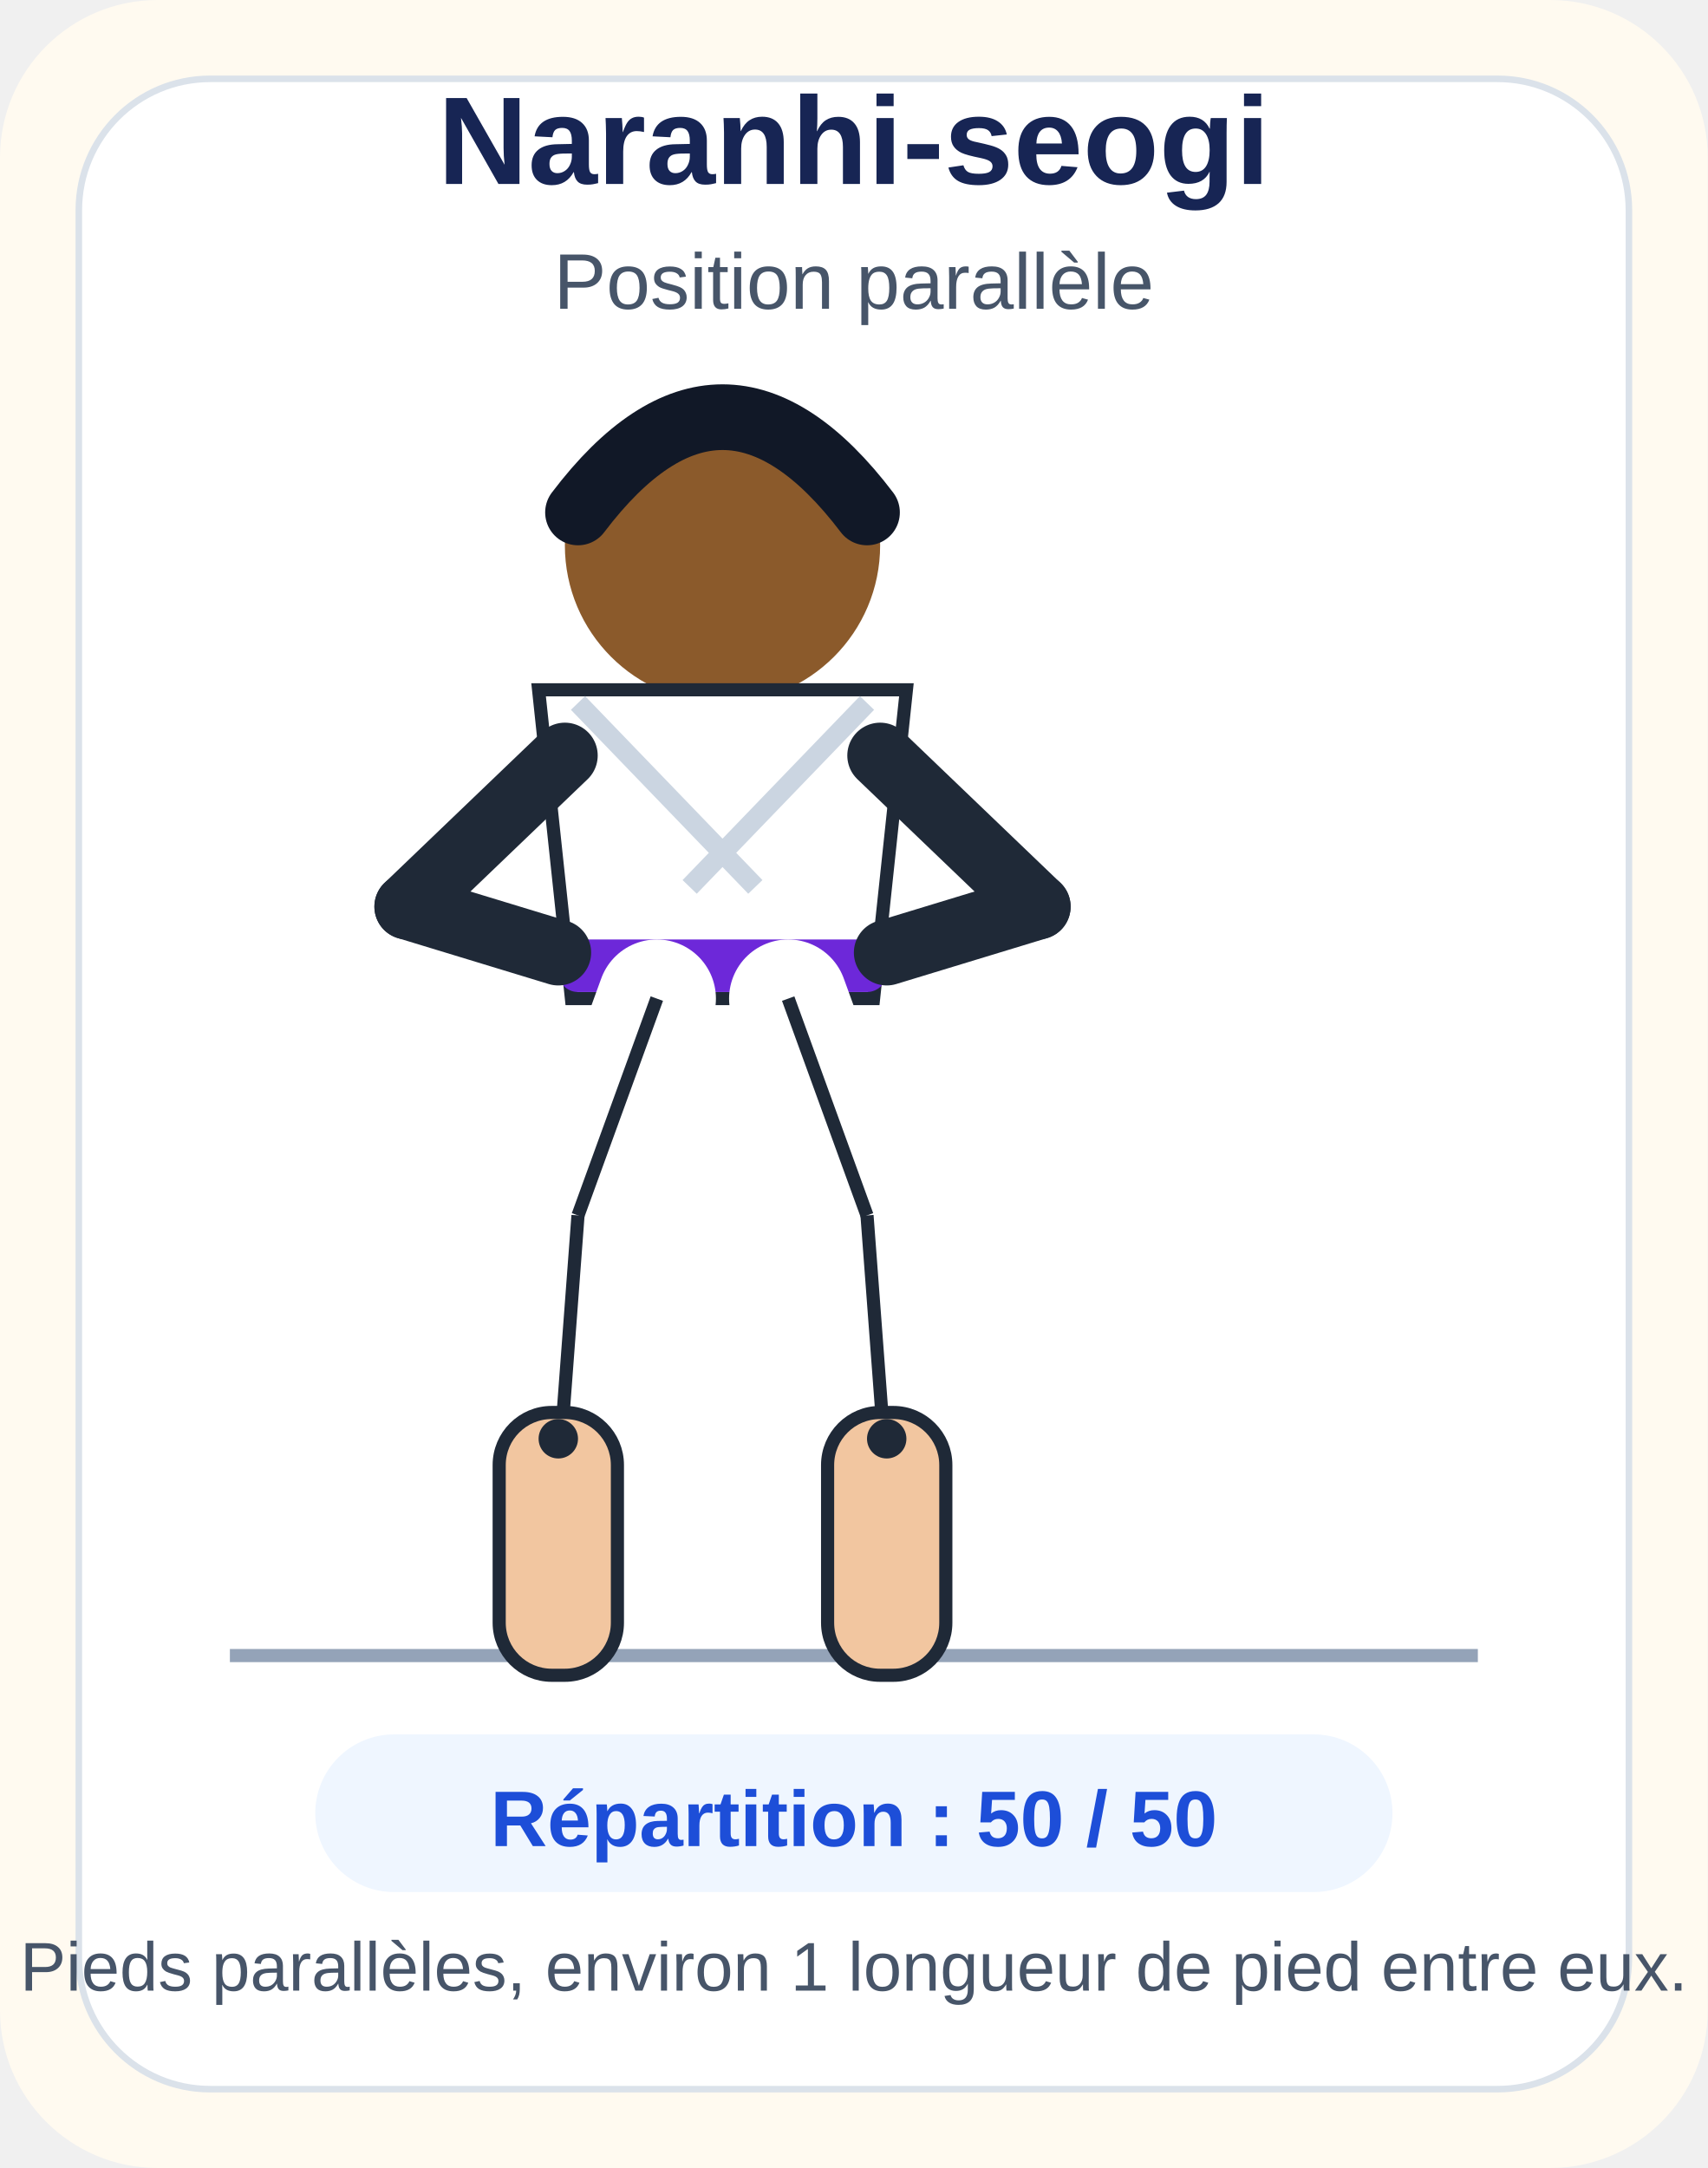
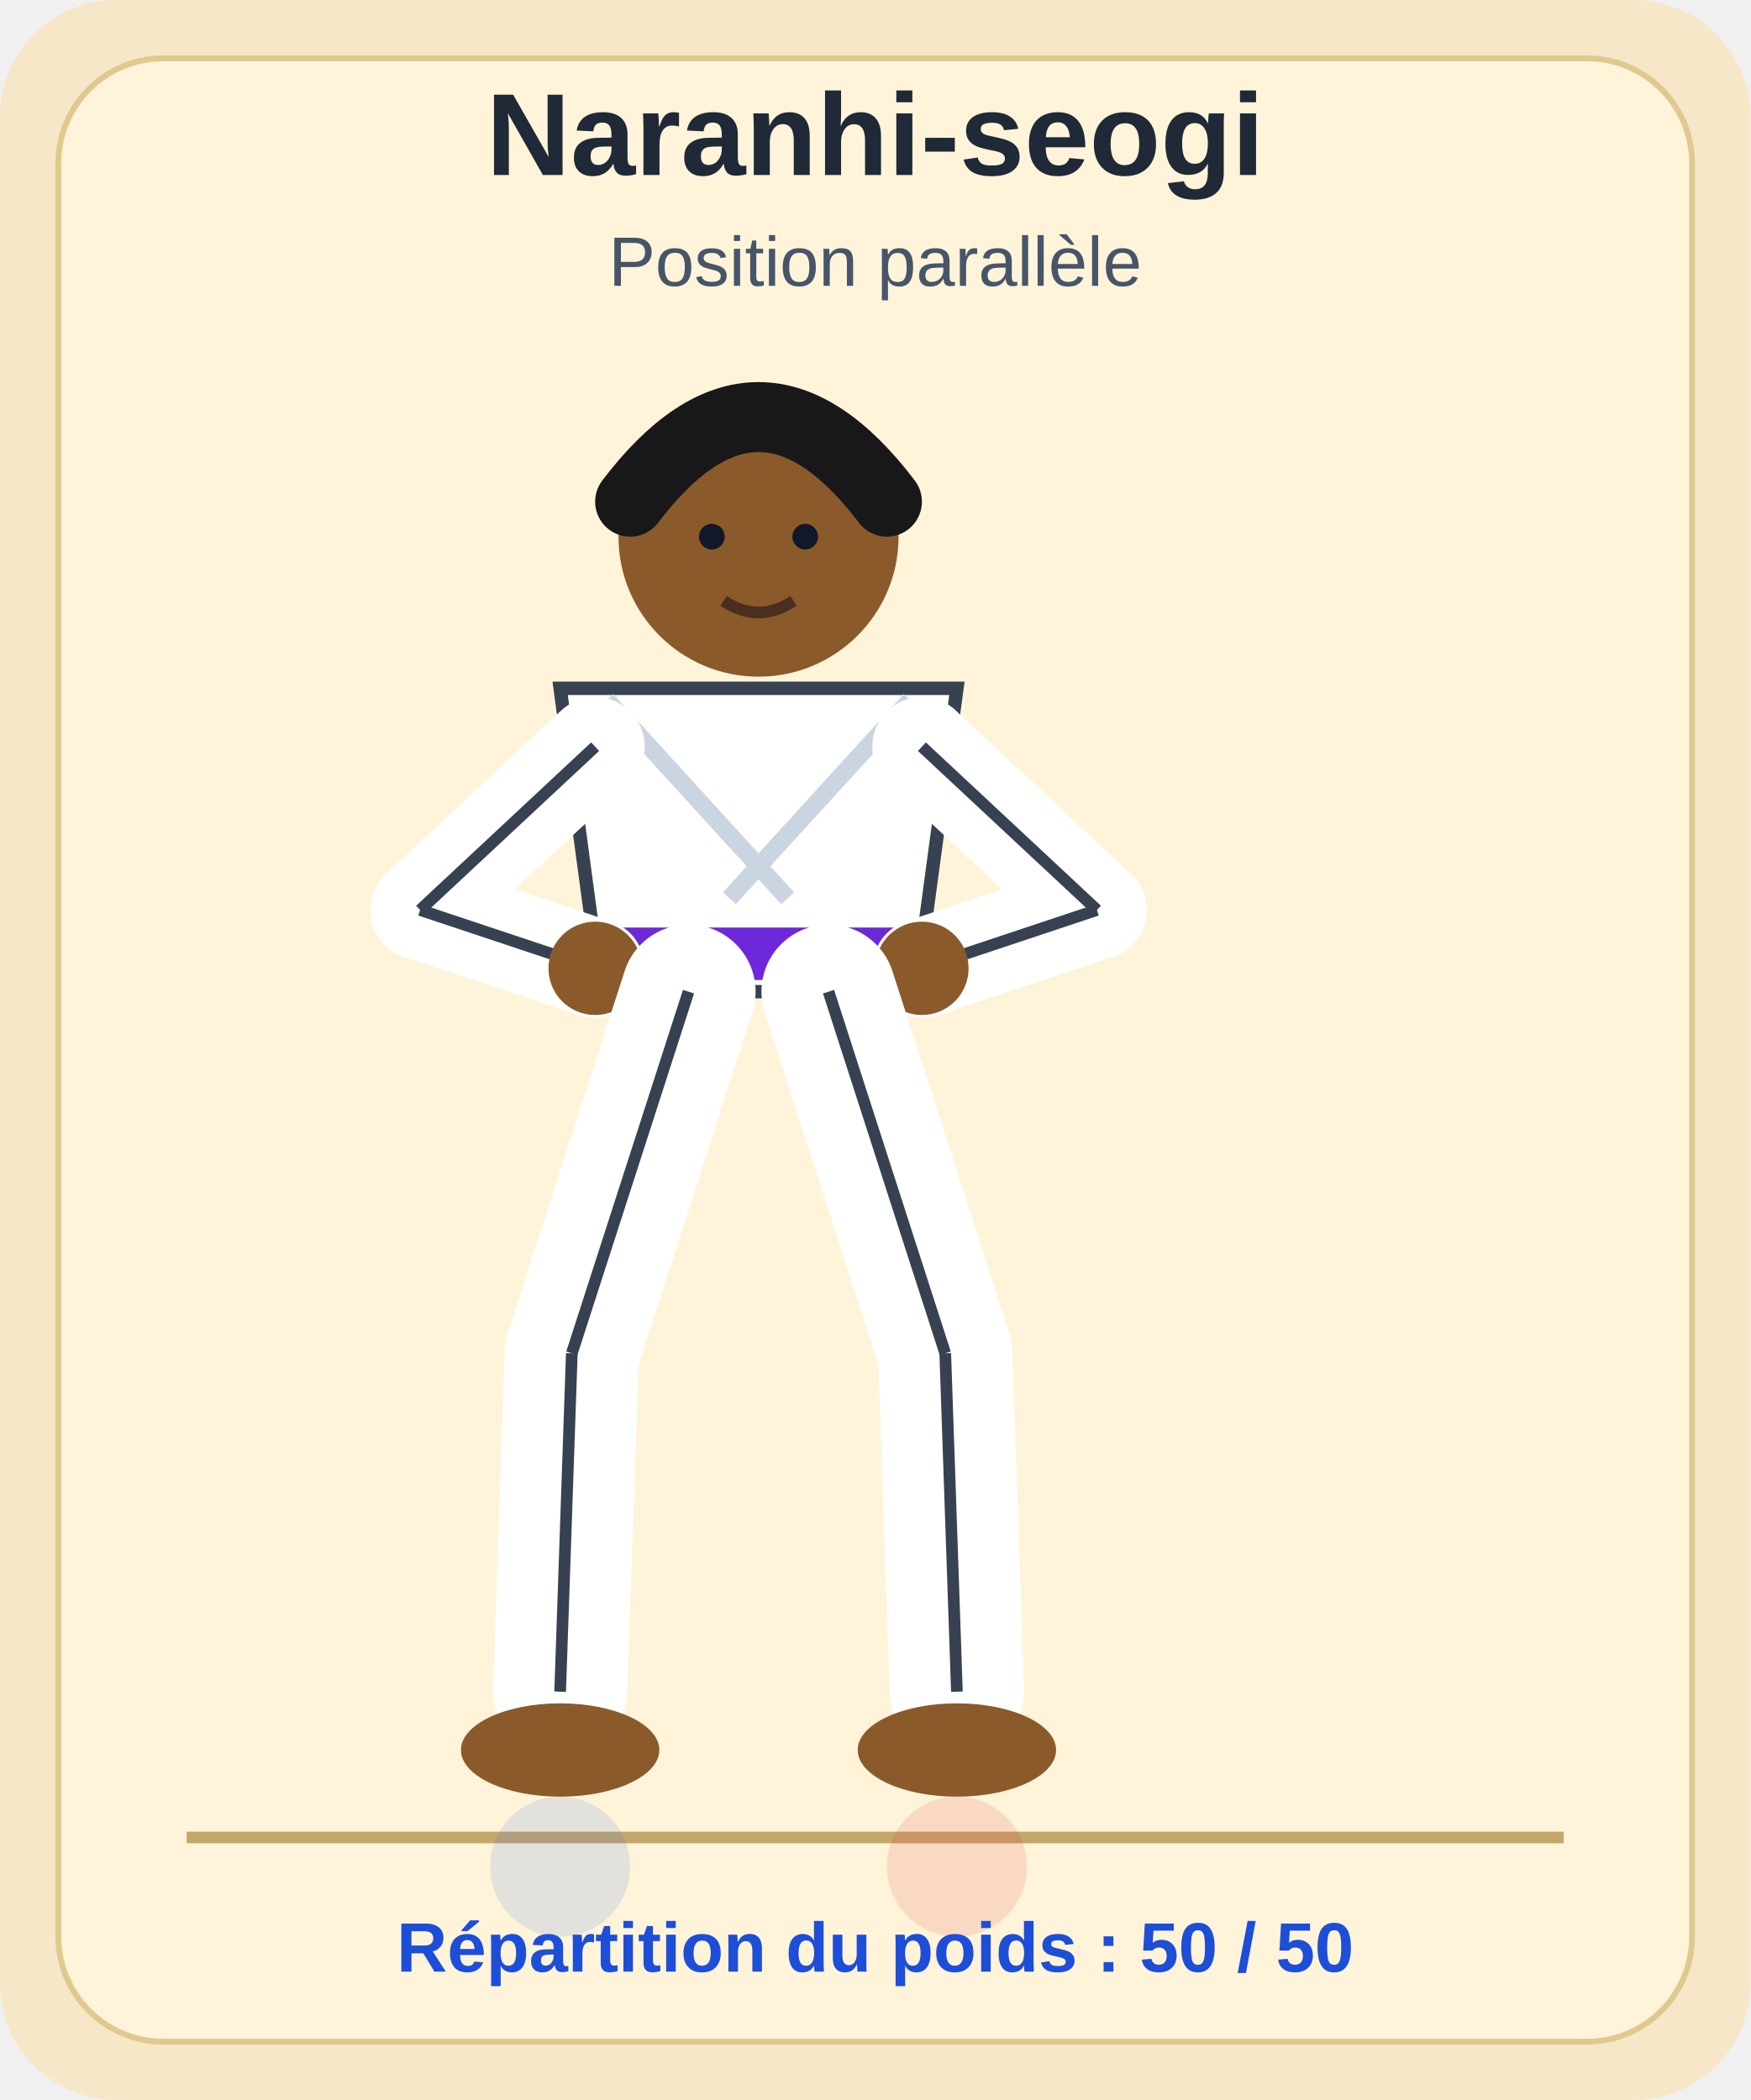
- <svg xmlns="http://www.w3.org/2000/svg" width="260" height="330" viewBox="0 0 260 330">
-   <rect width="260" height="330" rx="24" fill="#fffaf0" />
-   <rect x="12" y="12" width="236" height="306" rx="20" fill="#ffffff" stroke="#dbe2ea" />
-   <line x1="35" y1="252" x2="225" y2="252" stroke="#94a3b8" stroke-width="2" />
-   <text x="130" y="28" font-family="Arial,sans-serif" font-size="19" font-weight="700" text-anchor="middle" fill="#172554">Naranhi-seogi</text>
-   <text x="130" y="47" font-family="Arial,sans-serif" font-size="12" text-anchor="middle" fill="#475569">Position parallèle</text>
-   <circle cx="110" cy="83" r="24" fill="#8b5a2b" />
-   <path d="M88 78 Q110 49 132 78" stroke="#111827" stroke-width="10" fill="none" stroke-linecap="round" />
-   <path d="M82 105 L138 105 L133 152 L87 152 Z" fill="#ffffff" stroke="#1f2937" stroke-width="2" />
-   <path d="M88 107 L115 135 M132 107 L105 135" stroke="#cbd5e1" stroke-width="3" />
-   <rect x="85" y="143" width="50" height="8" rx="3" fill="#6d28d9" />
-   <line x1="86" y1="115" x2="62" y2="138" stroke="#1f2937" stroke-width="10" stroke-linecap="round" />
-   <line x1="62" y1="138" x2="85" y2="145" stroke="#1f2937" stroke-width="10" stroke-linecap="round" />
-   <line x1="134" y1="115" x2="158" y2="138" stroke="#1f2937" stroke-width="10" stroke-linecap="round" />
-   <line x1="158" y1="138" x2="135" y2="145" stroke="#1f2937" stroke-width="10" stroke-linecap="round" />
-   <line x1="100" y1="152" x2="88" y2="185" stroke="#ffffff" stroke-width="18" stroke-linecap="round" />
-   <line x1="88" y1="185" x2="85" y2="225" stroke="#ffffff" stroke-width="18" stroke-linecap="round" />
-   <line x1="120" y1="152" x2="132" y2="185" stroke="#ffffff" stroke-width="18" stroke-linecap="round" />
-   <line x1="132" y1="185" x2="135" y2="225" stroke="#ffffff" stroke-width="18" stroke-linecap="round" />
-   <line x1="100" y1="152" x2="88" y2="185" stroke="#1f2937" stroke-width="2" />
-   <line x1="88" y1="185" x2="85" y2="225" stroke="#1f2937" stroke-width="2" />
-   <line x1="120" y1="152" x2="132" y2="185" stroke="#1f2937" stroke-width="2" />
-   <line x1="132" y1="185" x2="135" y2="225" stroke="#1f2937" stroke-width="2" />
-   <g transform="translate(85,235) rotate(0)">
-     <rect x="-9" y="-20" width="18" height="40" rx="8" fill="#f2c6a0" stroke="#1f2937" stroke-width="2" />
-     <circle cx="0" cy="-16" r="3" fill="#1f2937" />
-   </g>
-   <g transform="translate(135,235) rotate(0)">
-     <rect x="-9" y="-20" width="18" height="40" rx="8" fill="#f2c6a0" stroke="#1f2937" stroke-width="2" />
-     <circle cx="0" cy="-16" r="3" fill="#1f2937" />
-   </g>
-   <rect x="48" y="264" width="164" height="24" rx="12" fill="#eff6ff" />
-   <text x="130" y="281" font-family="Arial,sans-serif" font-size="12" font-weight="700" text-anchor="middle" fill="#1d4ed8">Répartition : 50 / 50</text>
-   <text x="130" y="303" font-family="Arial,sans-serif" font-size="10.5" text-anchor="middle" fill="#475569">Pieds parallèles, environ 1 longueur de pied entre eux.</text>
+ <svg xmlns="http://www.w3.org/2000/svg" width="300" height="360" viewBox="0 0 300 360">
+   <rect width="300" height="360" rx="20" fill="#f6e7c9" />
+   <rect x="10" y="10" width="280" height="340" rx="18" fill="#fff4d9" stroke="#e0c98f" />
+   <text x="150" y="30" text-anchor="middle" font-family="Arial,sans-serif" font-size="20" font-weight="700" fill="#1f2937">Naranhi-seogi</text>
+   <text x="150" y="49" text-anchor="middle" font-family="Arial,sans-serif" font-size="12" fill="#475569">Position parallèle</text>
+   <line x1="32" y1="315" x2="268" y2="315" stroke="#c4a76b" stroke-width="2" />
+   <circle cx="130" cy="92" r="24" fill="#8b5a2b" />
+   <path d="M108 86 Q130 57 152 86" stroke="#18181b" stroke-width="12" fill="none" stroke-linecap="round" />
+   <circle cx="122" cy="92" r="2.2" fill="#111827" />
+   <circle cx="138" cy="92" r="2.2" fill="#111827" />
+   <path d="M124 103 Q130 107 136 103" stroke="#4b2e20" stroke-width="2" fill="none" />
+   <path d="M96 118 L164 118 L157 170 L103 170 Z" fill="#ffffff" stroke="#374151" stroke-width="2.3" />
+   <path d="M104 120 L135 154 M156 120 L125 154" stroke="#cbd5e1" stroke-width="3" />
+   <rect x="100" y="159" width="60" height="9" rx="3" fill="#6d28d9" />
+   <line x1="102" y1="128" x2="72" y2="156" stroke="#ffffff" stroke-width="17" stroke-linecap="round" />
+   <line x1="72" y1="156" x2="102" y2="166" stroke="#ffffff" stroke-width="17" stroke-linecap="round" />
+   <line x1="158" y1="128" x2="188" y2="156" stroke="#ffffff" stroke-width="17" stroke-linecap="round" />
+   <line x1="188" y1="156" x2="158" y2="166" stroke="#ffffff" stroke-width="17" stroke-linecap="round" />
+   <line x1="102" y1="128" x2="72" y2="156" stroke="#374151" stroke-width="2" />
+   <line x1="72" y1="156" x2="102" y2="166" stroke="#374151" stroke-width="2" />
+   <line x1="158" y1="128" x2="188" y2="156" stroke="#374151" stroke-width="2" />
+   <line x1="188" y1="156" x2="158" y2="166" stroke="#374151" stroke-width="2" />
+   <circle cx="102" cy="166" r="8" fill="#8b5a2b" />
+   <circle cx="158" cy="166" r="8" fill="#8b5a2b" />
+   <line x1="118" y1="170" x2="98" y2="232" stroke="#ffffff" stroke-width="23" stroke-linecap="round" />
+   <line x1="98" y1="232" x2="96" y2="290" stroke="#ffffff" stroke-width="23" stroke-linecap="round" />
+   <line x1="142" y1="170" x2="162" y2="232" stroke="#ffffff" stroke-width="23" stroke-linecap="round" />
+   <line x1="162" y1="232" x2="164" y2="290" stroke="#ffffff" stroke-width="23" stroke-linecap="round" />
+   <line x1="118" y1="170" x2="98" y2="232" stroke="#374151" stroke-width="2" />
+   <line x1="98" y1="232" x2="96" y2="290" stroke="#374151" stroke-width="2" />
+   <line x1="142" y1="170" x2="162" y2="232" stroke="#374151" stroke-width="2" />
+   <line x1="162" y1="232" x2="164" y2="290" stroke="#374151" stroke-width="2" />
+   <ellipse cx="96" cy="300" rx="17" ry="8" fill="#8b5a2b" />
+   <ellipse cx="164" cy="300" rx="17" ry="8" fill="#8b5a2b" />
+   <circle cx="96" cy="320" r="12" fill="#2563eb" opacity=".13" />
+   <circle cx="164" cy="320" r="12" fill="#dc2626" opacity=".13" />
+   <text x="150" y="338" text-anchor="middle" font-family="Arial,sans-serif" font-size="12" font-weight="700" fill="#1d4ed8">Répartition du poids : 50 / 50</text>
</svg>
